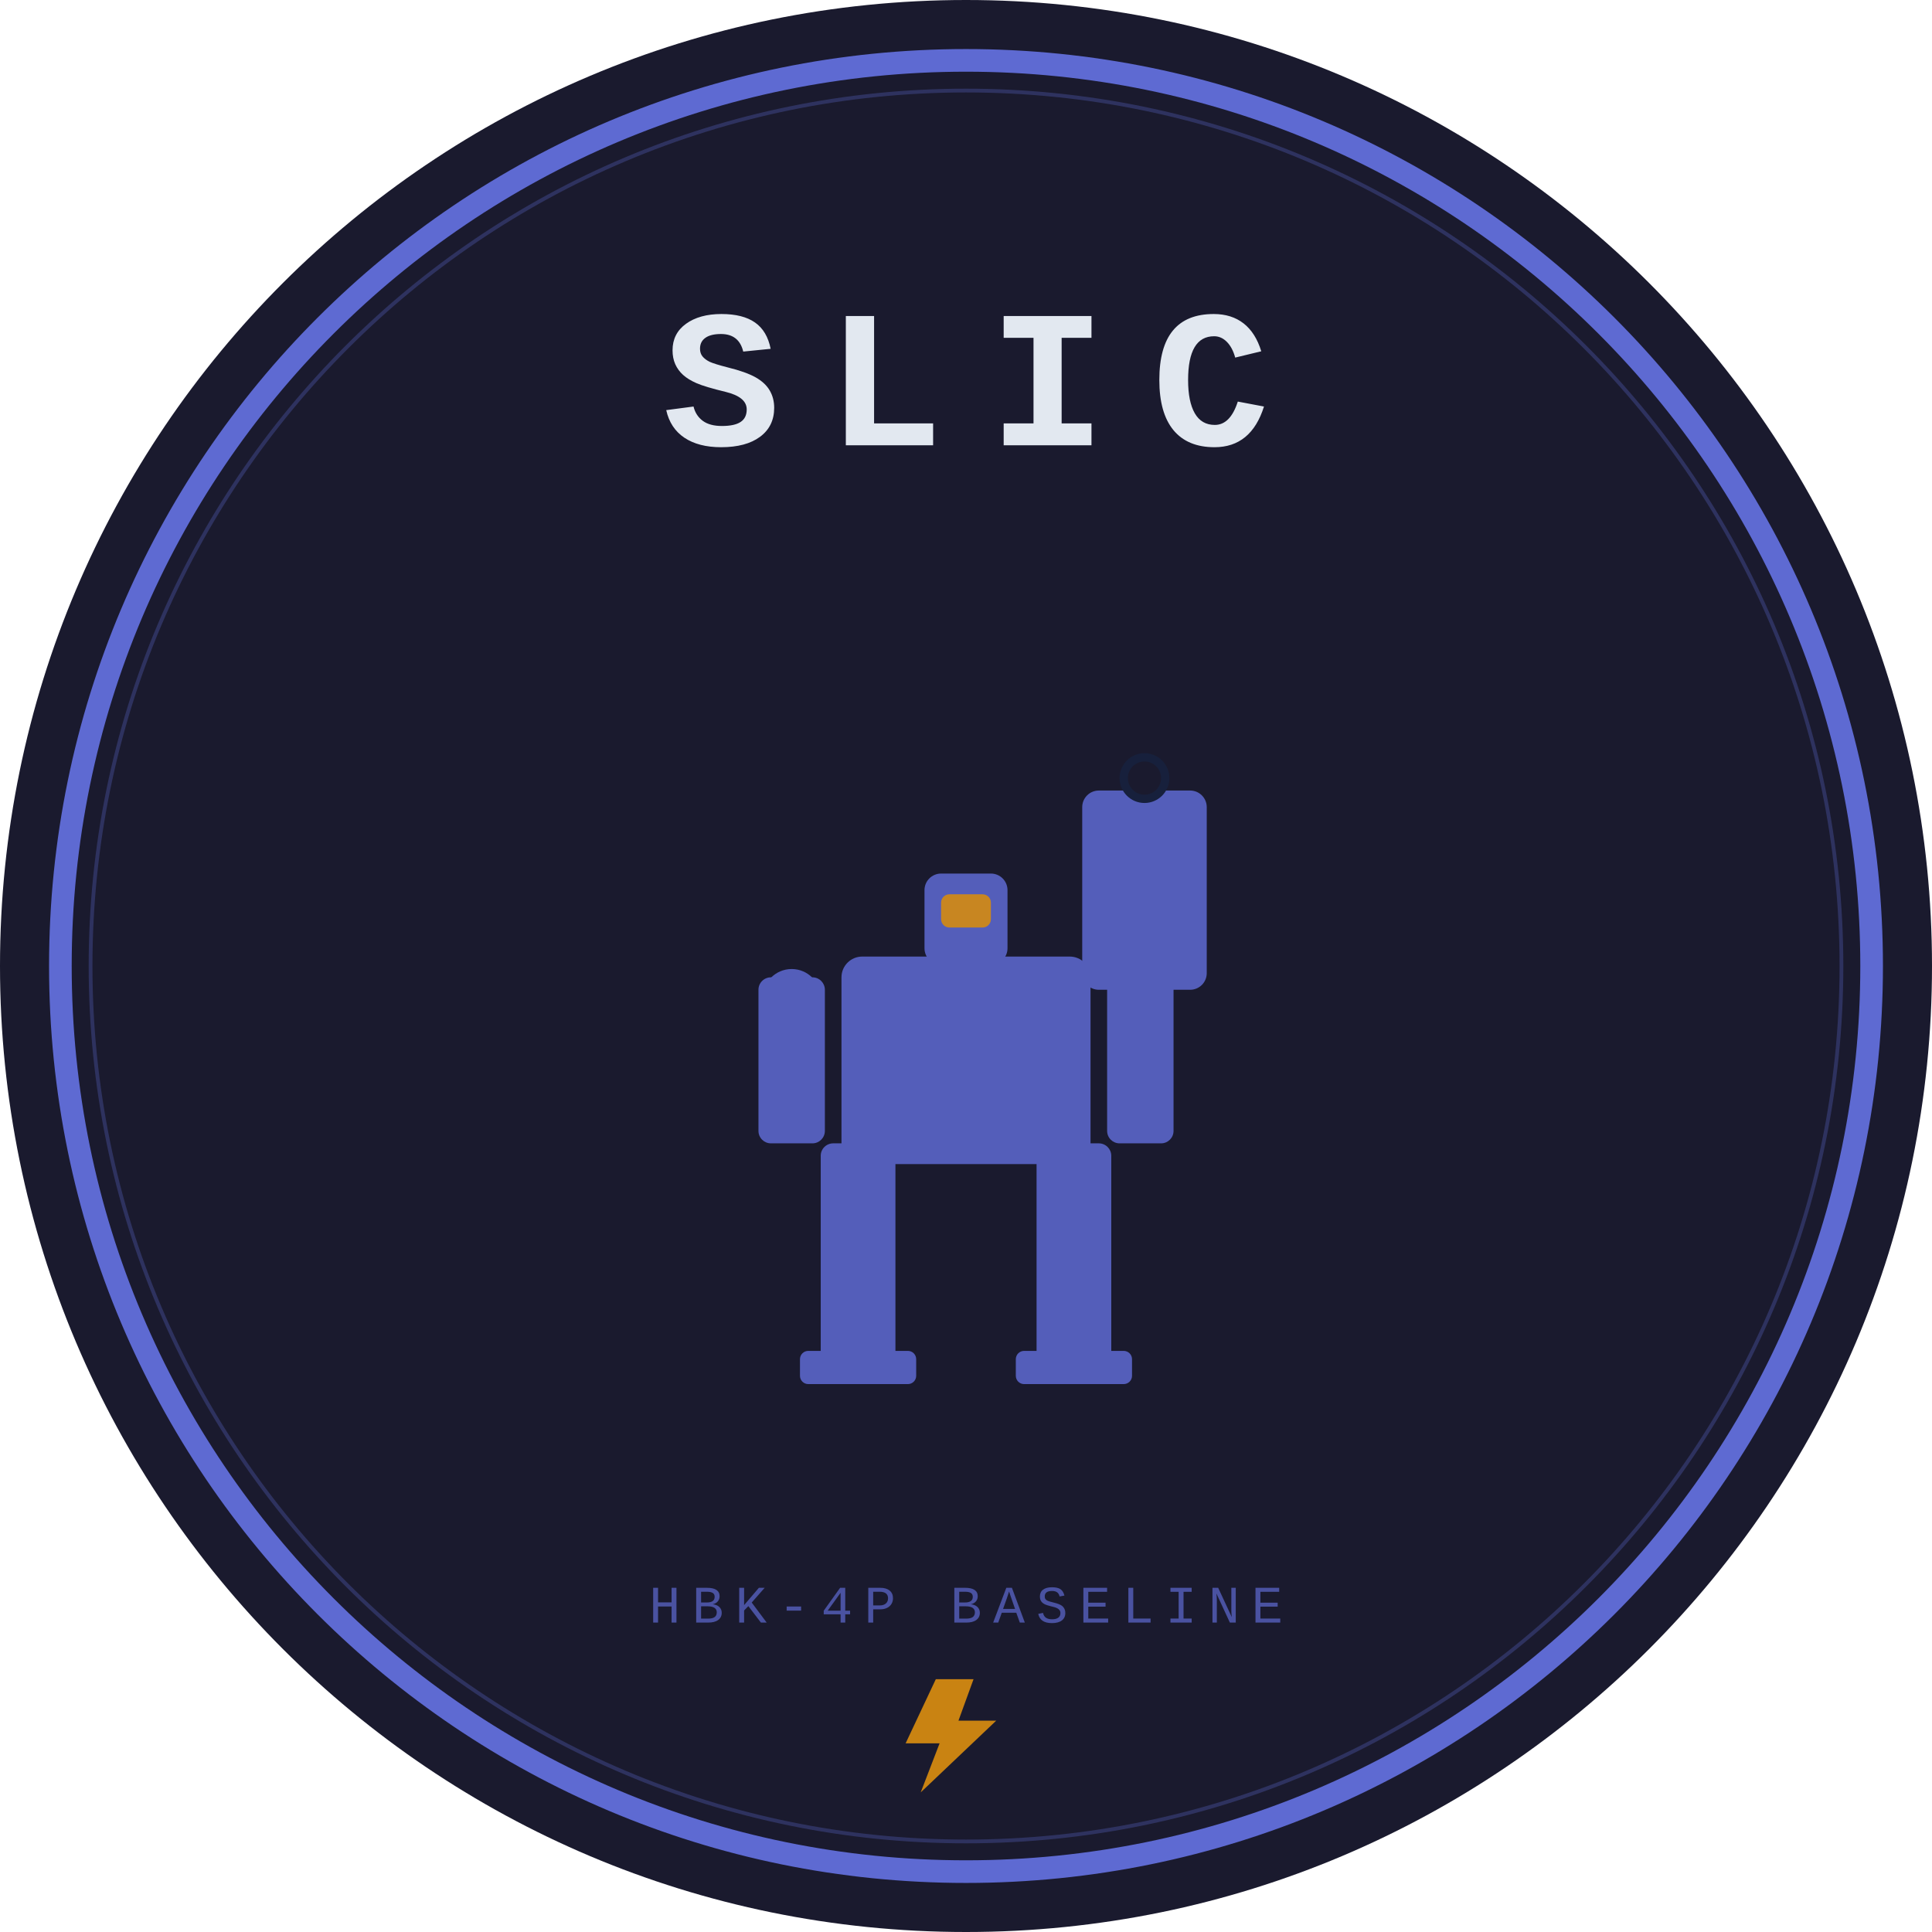
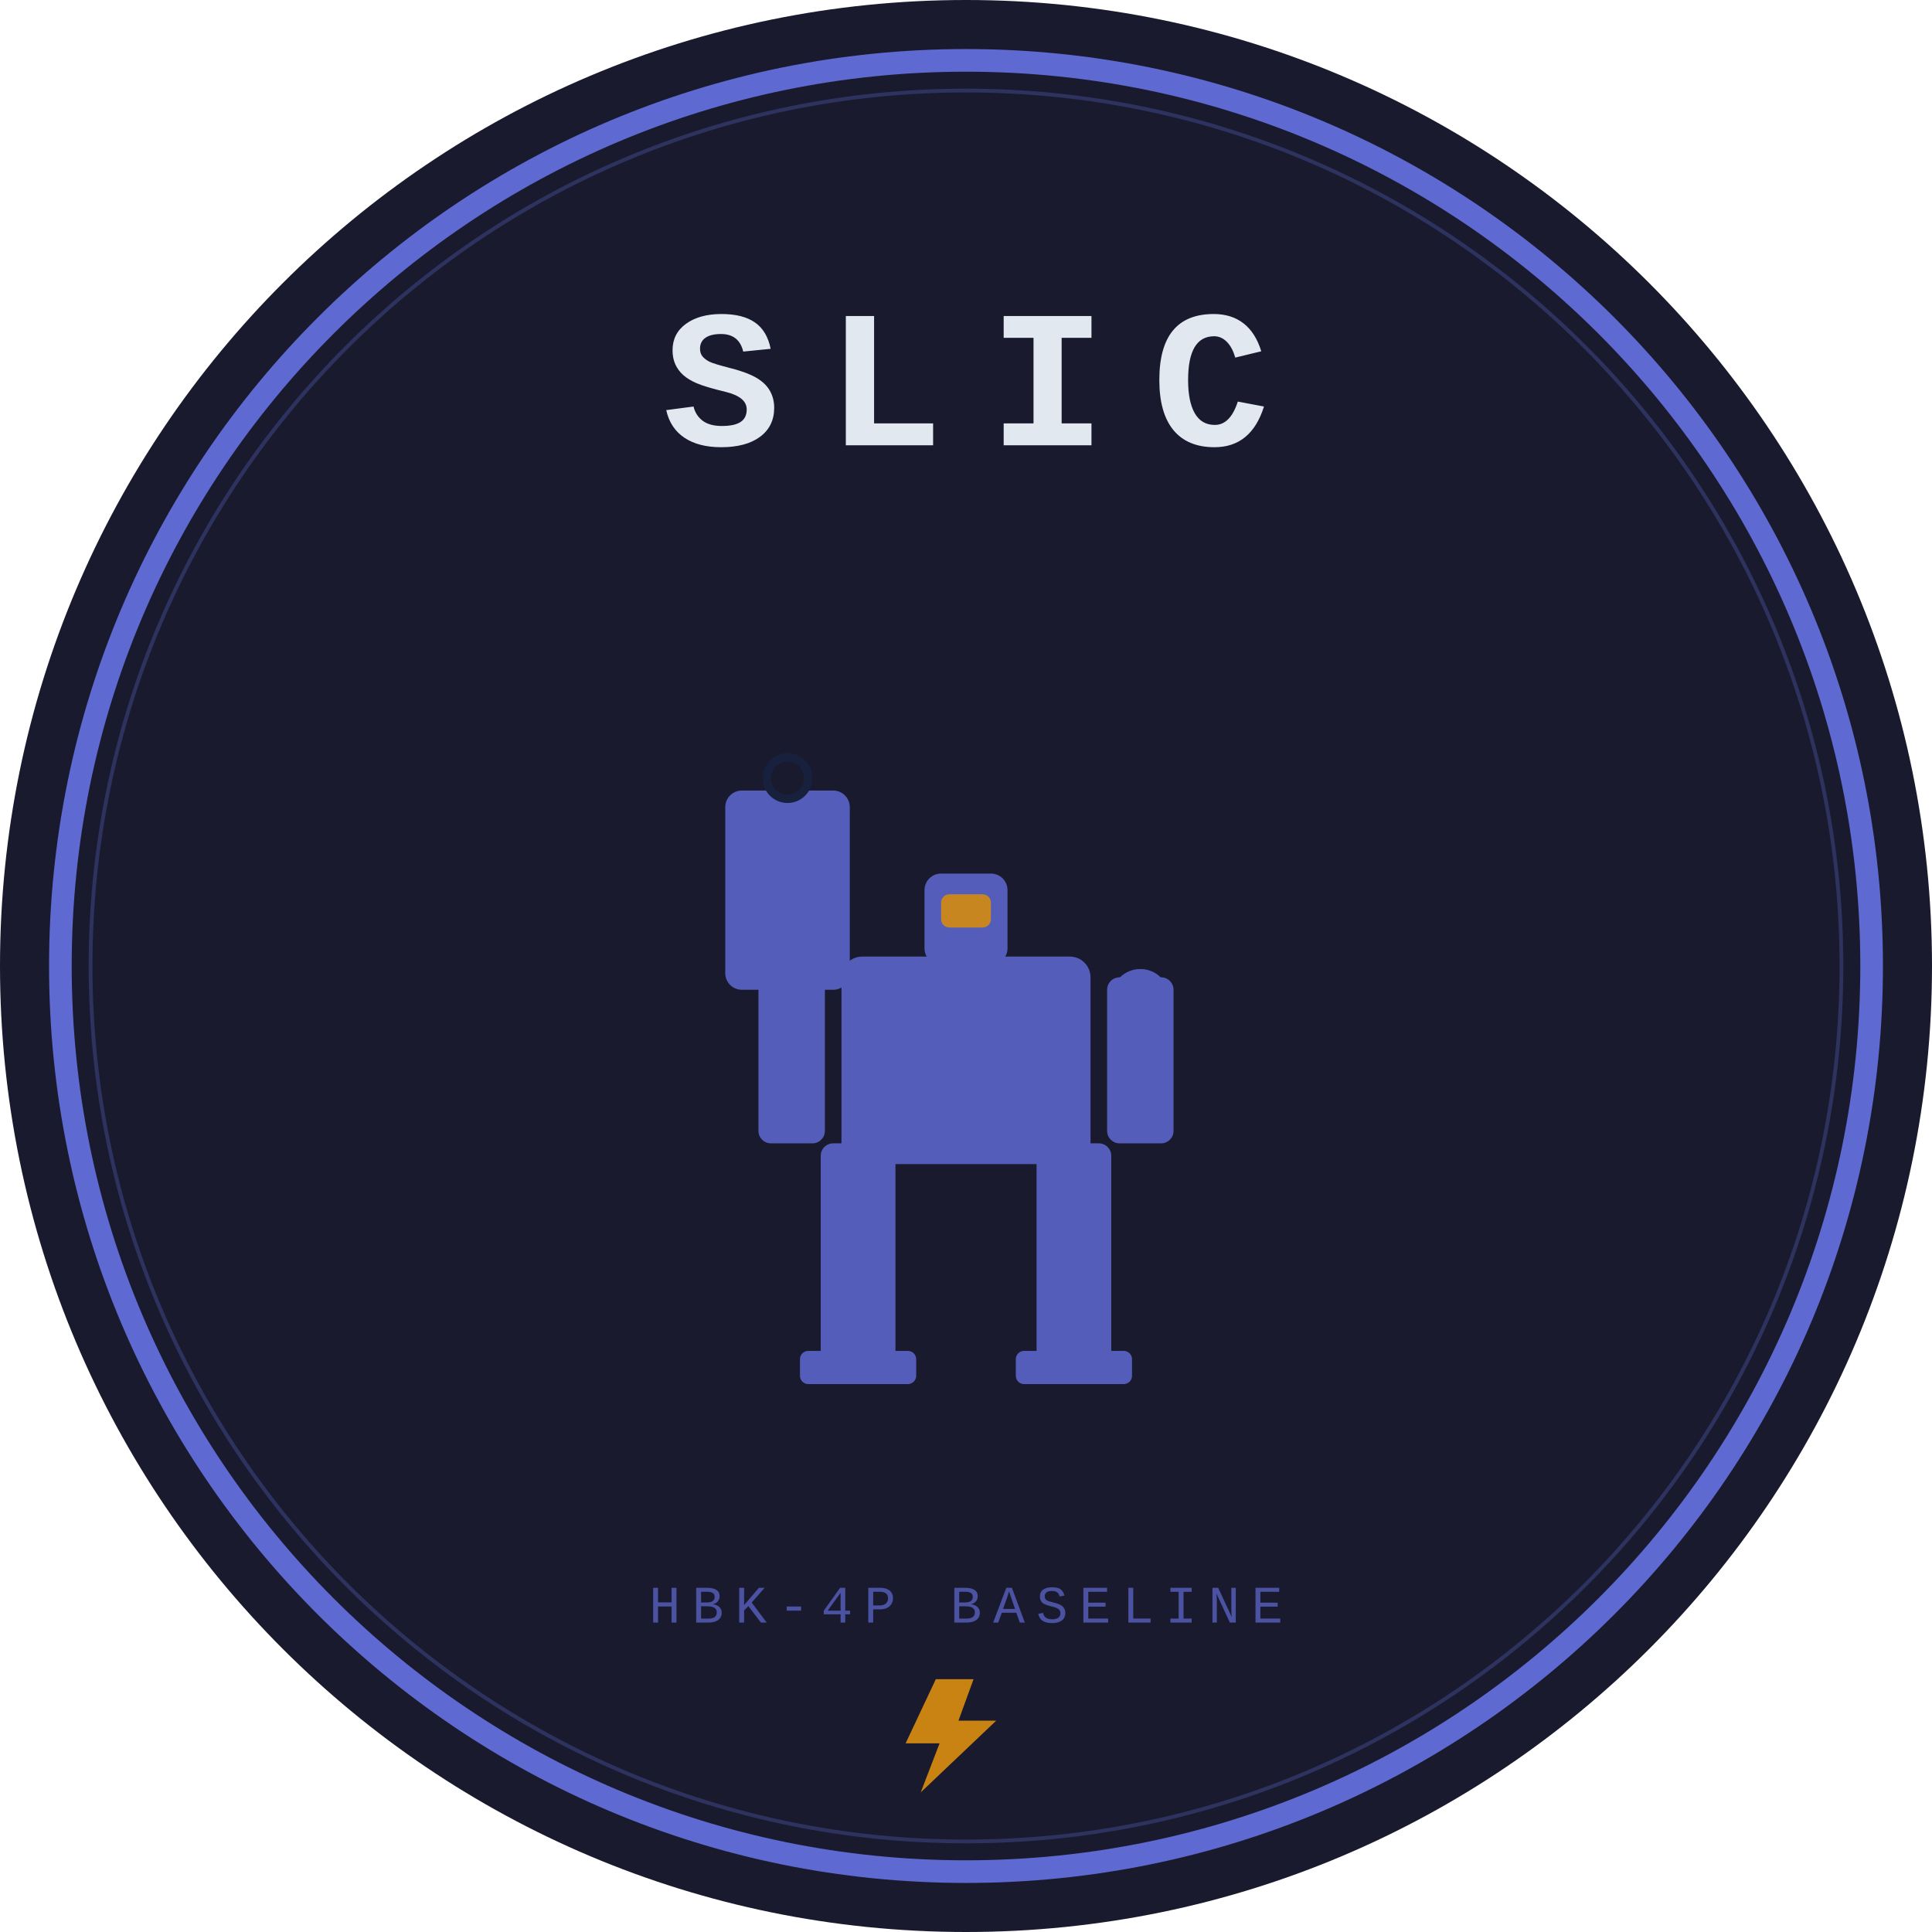
<svg xmlns="http://www.w3.org/2000/svg" viewBox="0 0 512 512">
  <circle cx="256" cy="256" r="256" fill="#1a1a2e" />
  <circle cx="256" cy="256" r="240" fill="none" stroke="#5e6ad2" stroke-width="6" />
  <circle cx="256" cy="256" r="232" fill="none" stroke="#5e6ad2" stroke-width="1" opacity="0.3" />
  <g transform="translate(256, 270) scale(1.1)" fill="#5e6ad2" opacity="0.85">
    <rect x="-35" y="30" width="18" height="55" rx="3" />
    <rect x="17" y="30" width="18" height="55" rx="3" />
    <rect x="-40" y="80" width="28" height="8" rx="2" />
    <rect x="12" y="80" width="28" height="8" rx="2" />
    <rect x="-30" y="-15" width="60" height="50" rx="5" />
    <rect x="-10" y="-35" width="20" height="22" rx="4" />
    <rect x="-6" y="-30" width="12" height="8" rx="2" fill="#f59e0b" opacity="0.9" />
    <rect x="-50" y="-10" width="16" height="40" rx="3" />
    <rect x="34" y="-10" width="16" height="40" rx="3" />
-     <rect x="28" y="-55" width="30" height="48" rx="4" />
-     <circle cx="43" cy="-58" r="6" fill="#16213e" />
-     <circle cx="43" cy="-58" r="4" fill="#1a1a2e" />
+     <rect x="-58" y="-55" width="30" height="48" rx="4" />
+     <circle cx="-43" cy="-58" r="6" fill="#16213e" />
+     <circle cx="-43" cy="-58" r="4" fill="#1a1a2e" />
    <circle cx="-42" cy="-5" r="7" />
    <circle cx="42" cy="-5" r="7" />
  </g>
  <text x="256" y="118" font-family="'Courier New', monospace" font-weight="900" font-size="52" fill="#e2e8f0" text-anchor="middle" letter-spacing="12">SLIC</text>
  <text x="256" y="430" font-family="'Courier New', monospace" font-weight="400" font-size="14" fill="#5e6ad2" text-anchor="middle" letter-spacing="3" opacity="0.7">HBK-4P BASELINE</text>
  <path d="M248,445 L258,445 L254,456 L264,456 L244,475 L249,462 L240,462 Z" fill="#f59e0b" opacity="0.8" />
</svg>
